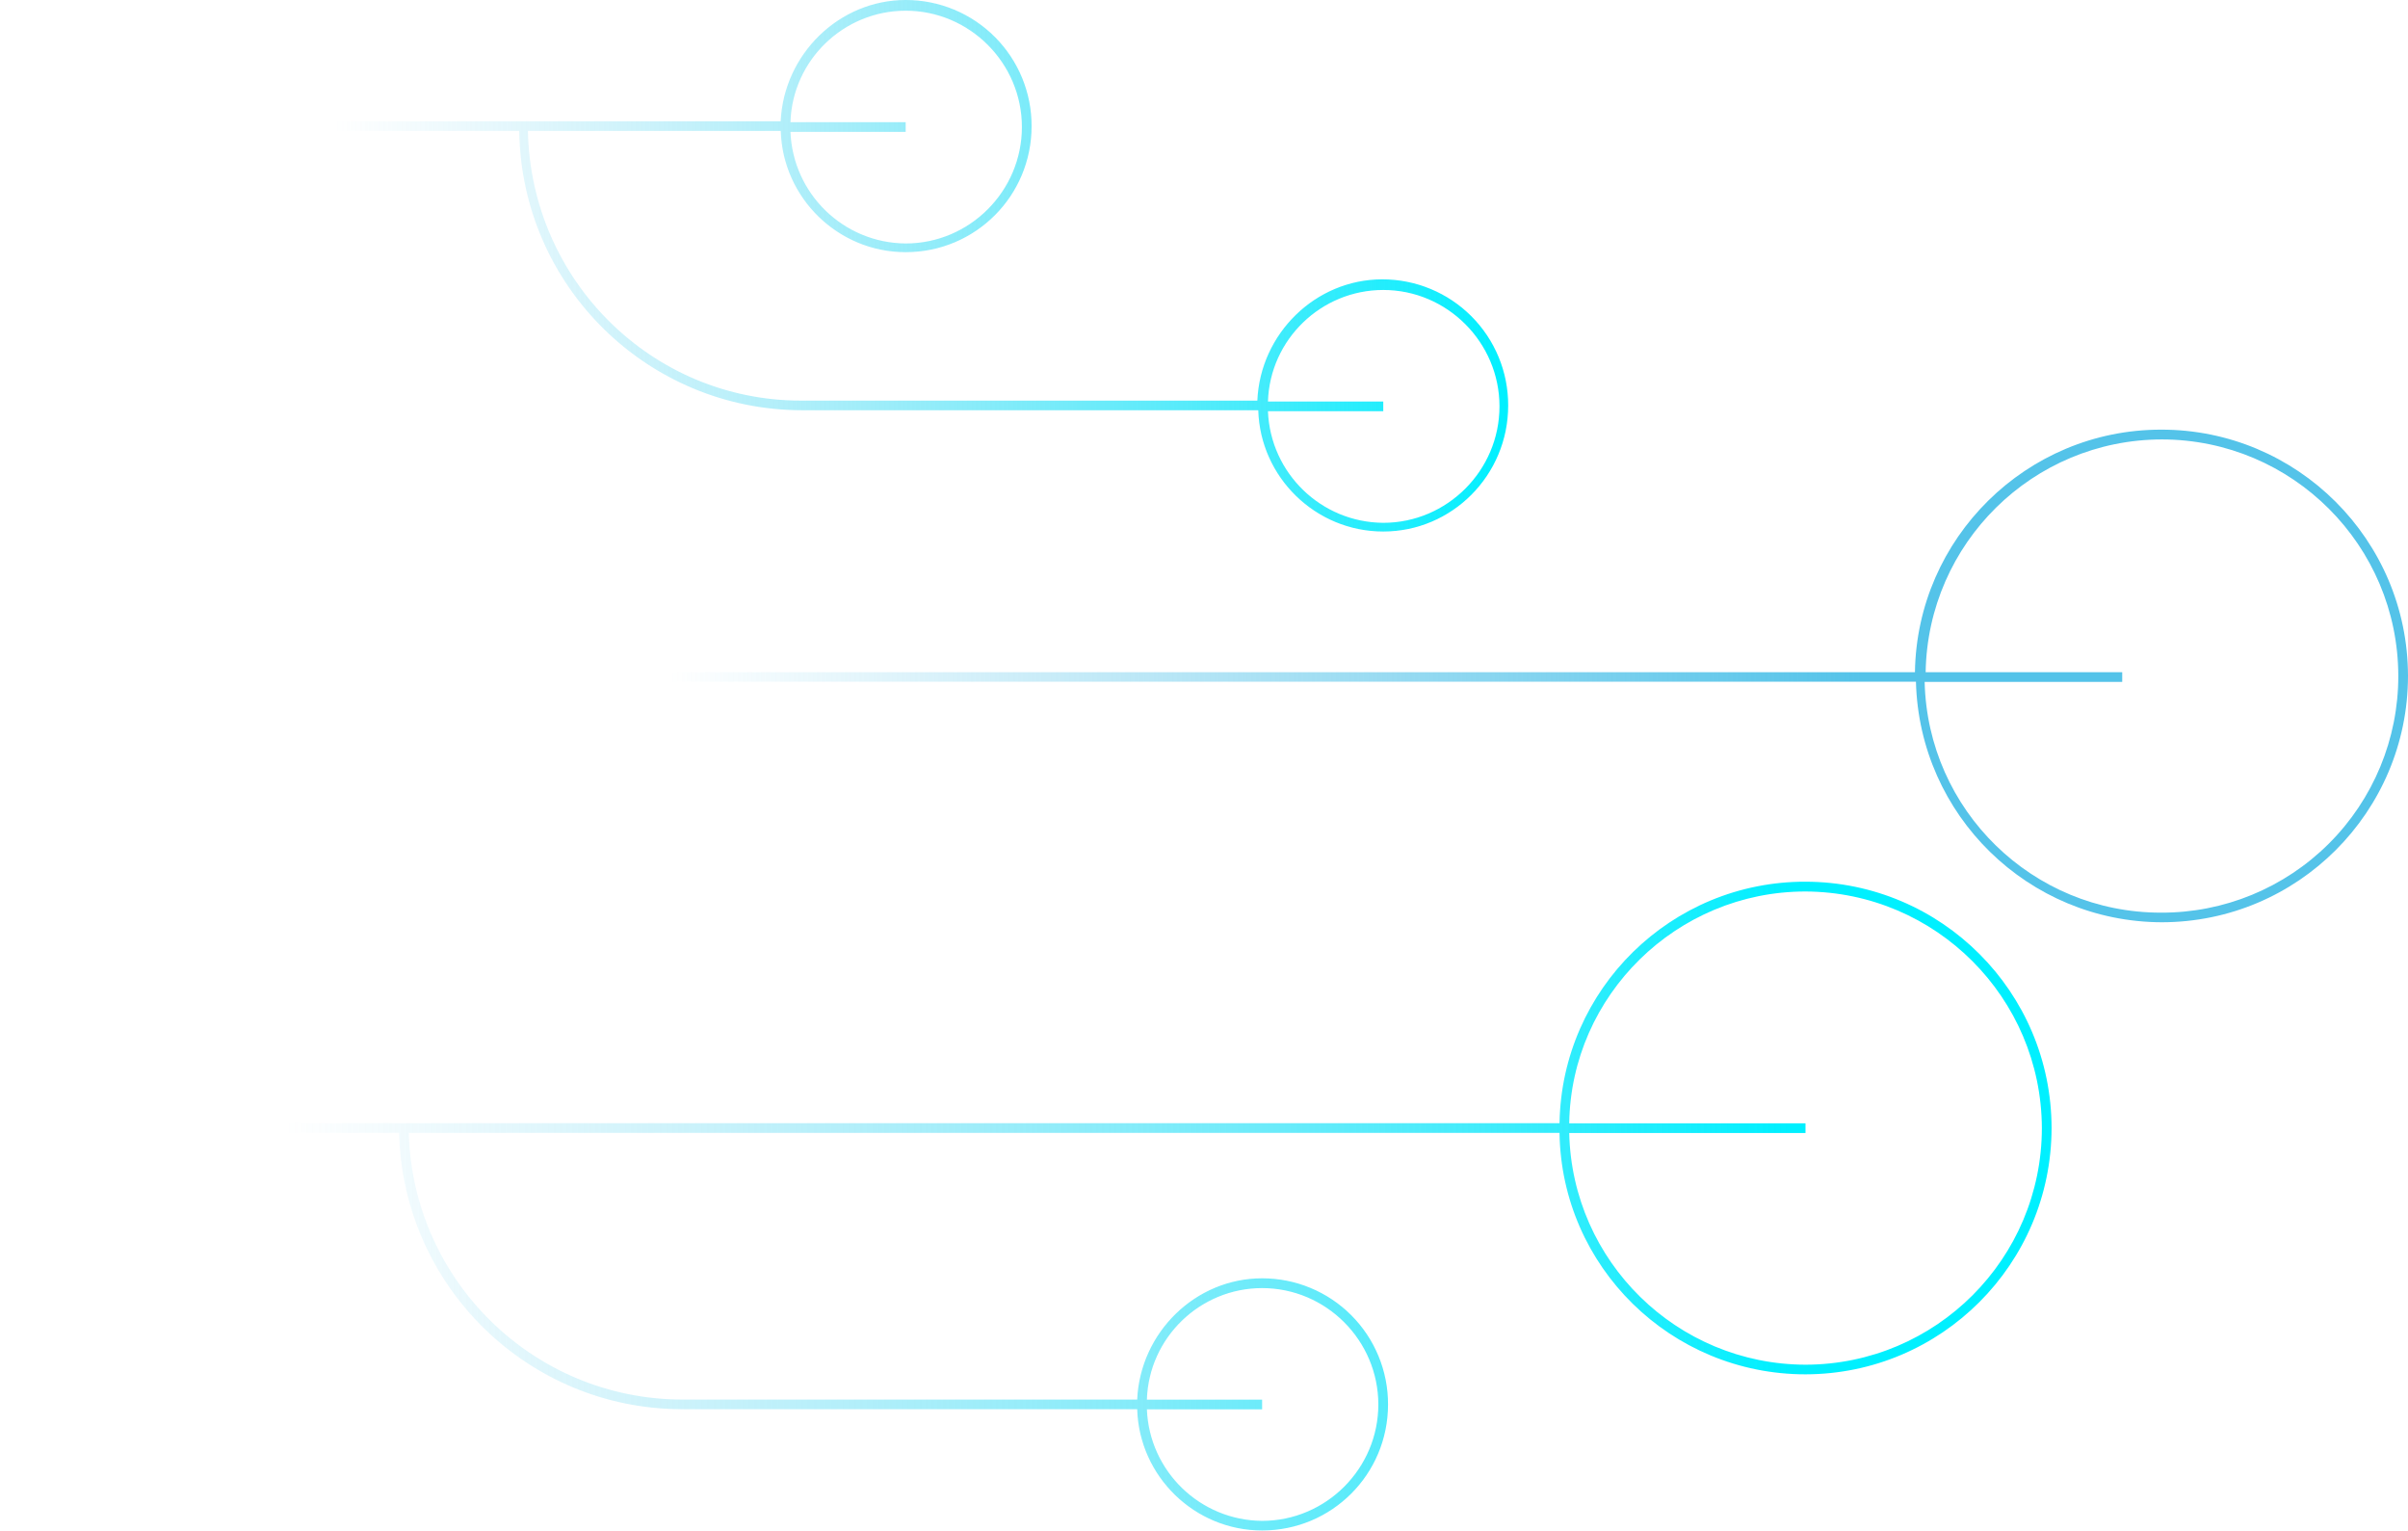
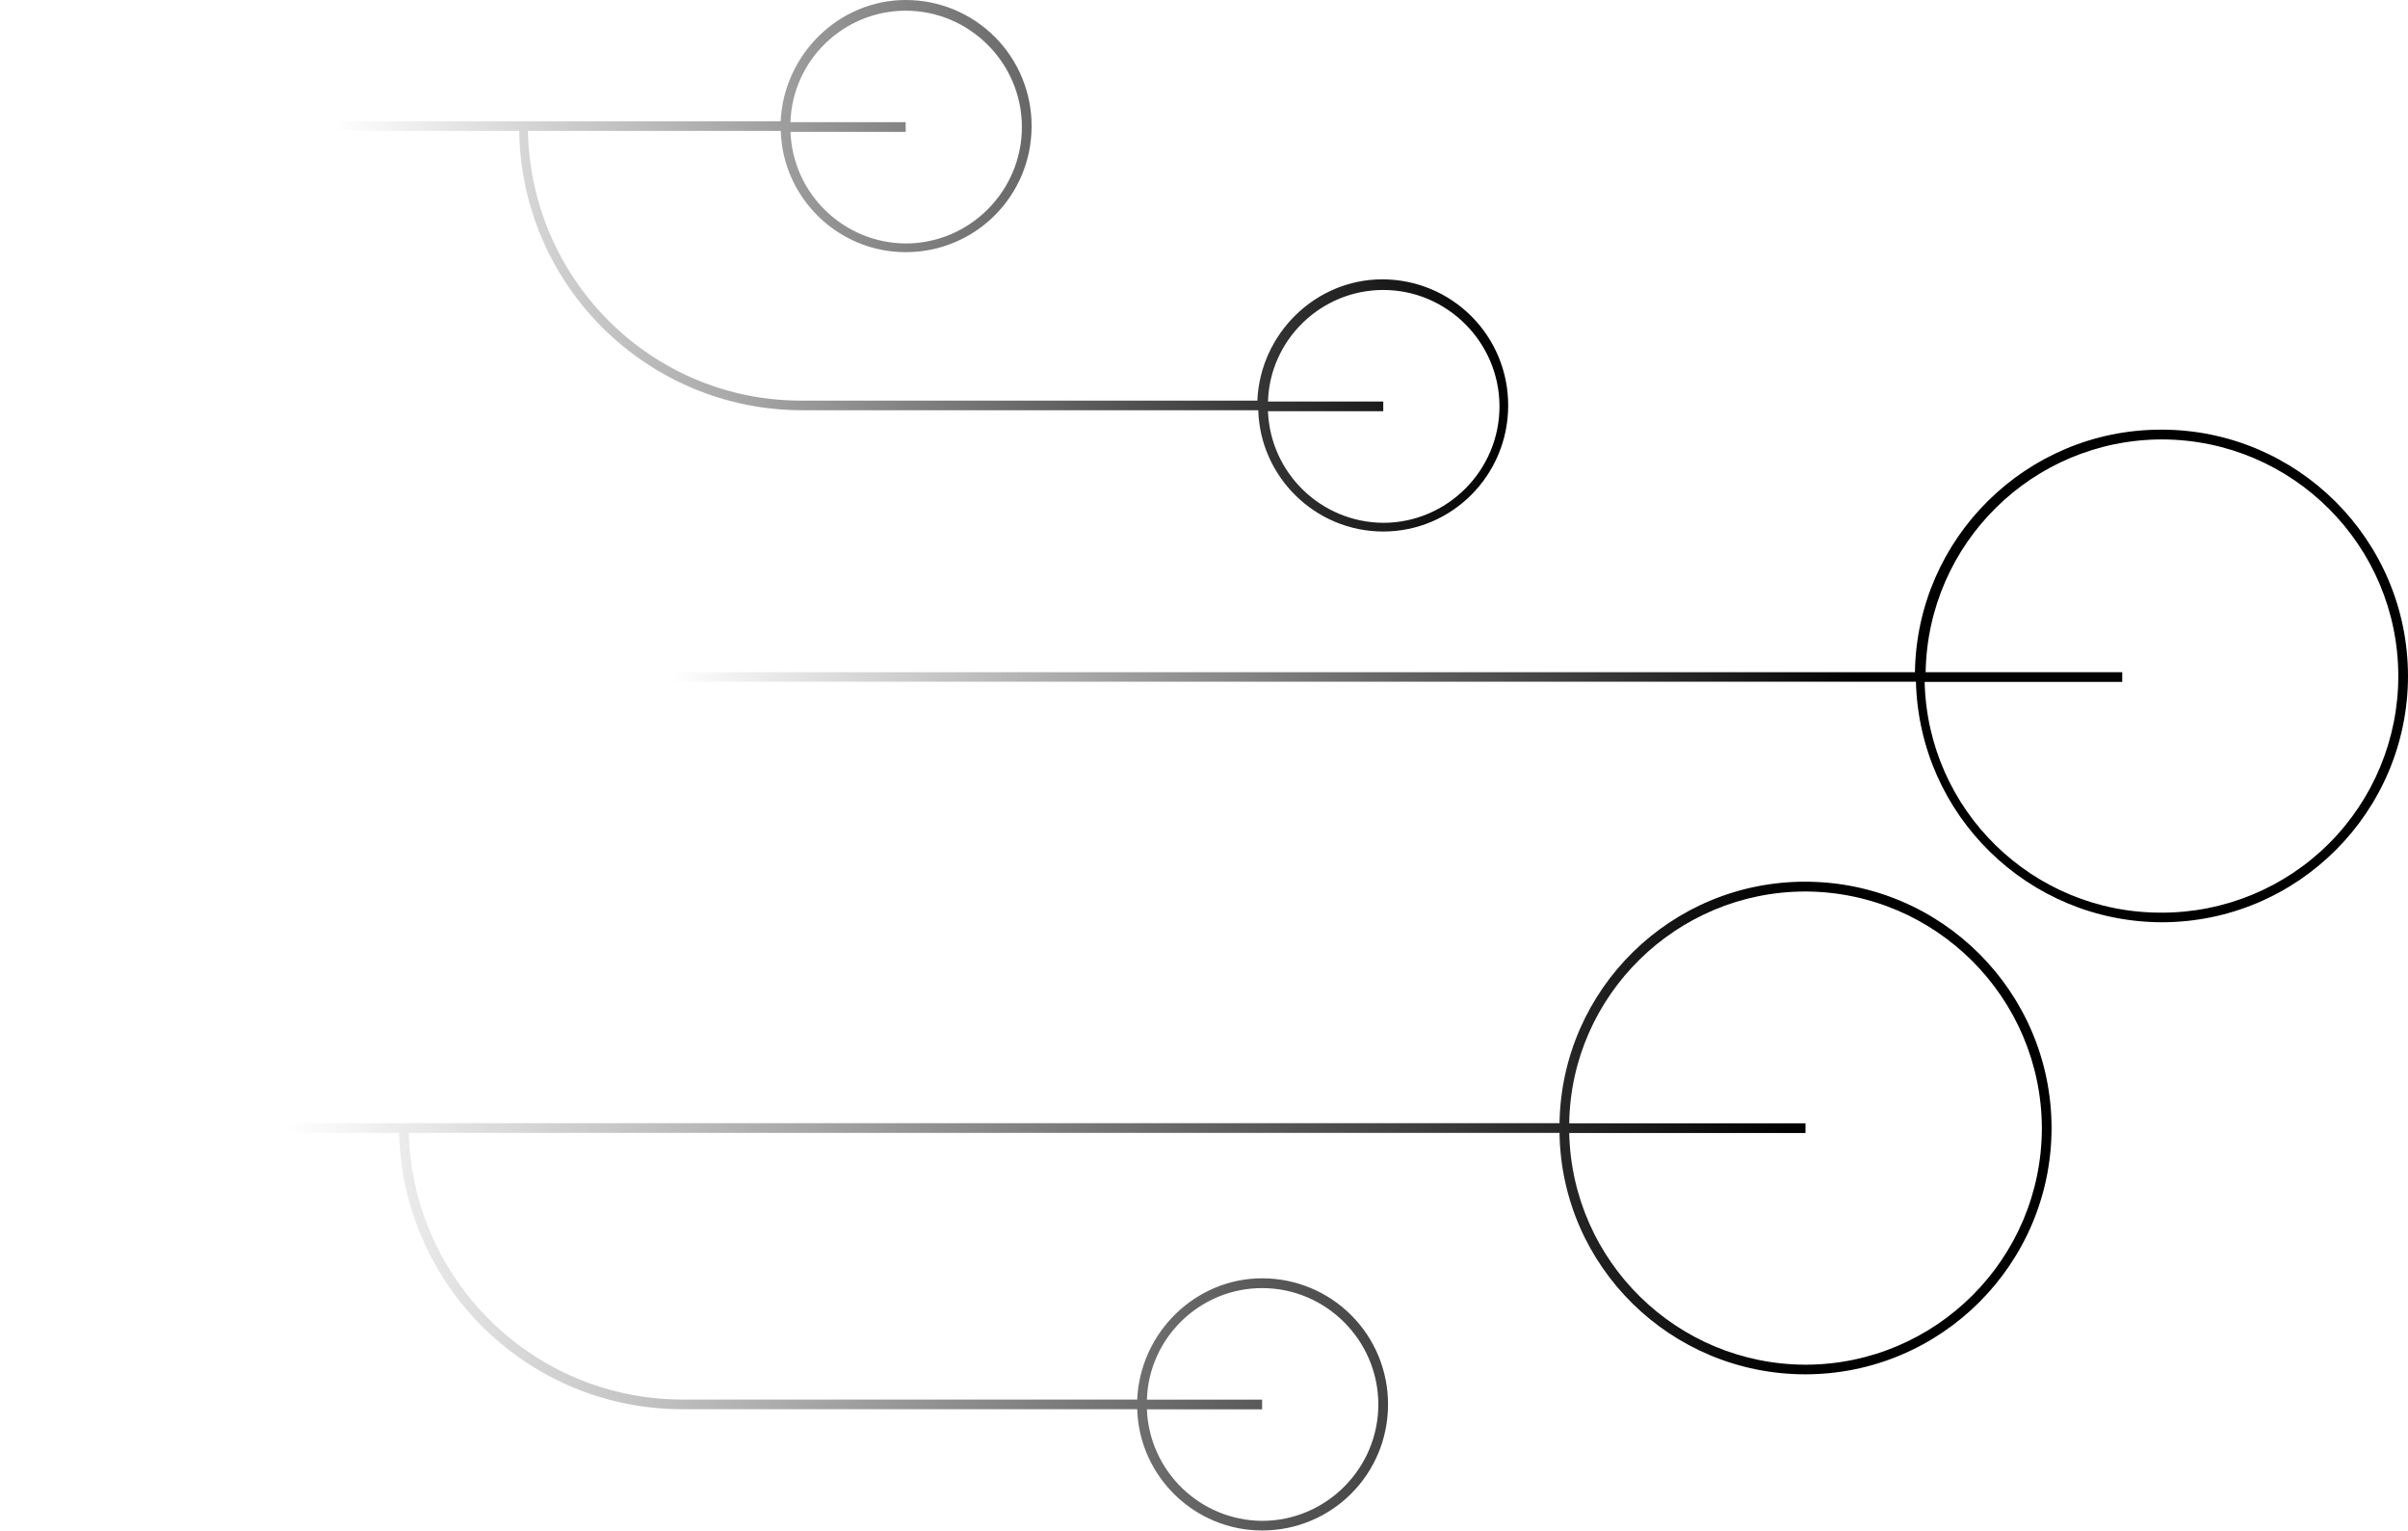
<svg xmlns="http://www.w3.org/2000/svg" viewBox="0 0 288 183" fill="none">
  <path d="M58.97 29C58.74 12.98 45.64 0 29.54 0A29.5 29.5 0 0 0 0 29.46 29.48 29.48 0 0 0 29.43 58.9a29.5 29.5 0 0 0 29.42-28.76H288V29H58.97zm-1.16 1.15a28.25 28.25 0 0 1-28.27 27.6 28.27 28.27 0 0 1-28.38-28.3A28.32 28.32 0 0 1 29.43 1.17a28.3 28.3 0 0 1 28.26 27.83H34.18v1.16H57.8z" transform="matrix(-1 0 0 1 288 51.37)" fill="url(#paint0_linear)" />
  <path d="M29.43 0A29.48 29.48 0 0 0 0 29.46 29.48 29.48 0 0 0 29.43 58.9c16.1 0 29.19-12.87 29.42-28.87h137.63a32.79 32.79 0 0 1-32.67 31.89h-54.45c-.35-8-6.95-14.5-14.94-14.5a15.04 15.04 0 0 0-15.06 15.08c0 8.35 6.72 15.07 15.06 15.07 8.1 0 14.71-6.5 14.94-14.5h54.45a33.87 33.87 0 0 0 33.83-33.04h47.73v-1.16H58.85A29.36 29.36 0 0 0 29.43 0zm28.26 30.04a28.35 28.35 0 0 1-28.26 27.71 28.32 28.32 0 0 1-28.27-28.3A28.4 28.4 0 0 1 29.43 1.17c15.4 0 28.03 12.4 28.26 27.72H29.43v1.16h28.26zm50.51 33.05a13.89 13.89 0 0 1-13.78 13.33c-7.65 0-13.9-6.26-13.9-13.91 0-7.66 6.25-13.92 13.9-13.92 7.41 0 13.55 5.92 13.78 13.34H94.42v1.16h13.78z" transform="matrix(-1 0 0 1 245.37 105.42)" fill="url(#paint1_linear)" />
  <path d="M14.94 63.55c8.11 0 14.72-6.5 14.95-14.5h54.56a33.86 33.86 0 0 0 33.83-33.4h61.63V14.5h-92.9C86.64 6.5 80.04 0 72.05 0A15.04 15.04 0 0 0 57 15.08c0 8.35 6.72 15.07 15.06 15.07 8.1 0 14.71-6.5 14.94-14.5h30.24c-.35 17.87-14.83 32.25-32.67 32.25H30c-.34-8-6.95-14.5-14.94-14.5A15.04 15.04 0 0 0 0 48.48c0 8.35 6.72 15.07 14.94 15.07zm70.9-47.78a13.89 13.89 0 0 1-13.78 13.34c-7.65 0-13.9-6.26-13.9-13.92 0-7.65 6.25-13.91 13.9-13.91 7.41 0 13.55 5.91 13.78 13.33H72.06v1.16h13.78zm-70.9 18.9c7.42 0 13.56 5.92 13.79 13.34H14.94v1.16h13.79a13.89 13.89 0 0 1-13.79 13.34c-7.64 0-13.9-6.26-13.9-13.92 0-7.65 6.26-13.92 13.9-13.92z" transform="matrix(-1 0 0 1 180.38 0)" fill="url(#paint2_linear)" />
  <defs>
    <linearGradient id="paint0_linear" x2="1" gradientUnits="userSpaceOnUse" gradientTransform="matrix(141.335 0 0 692.375 66.03 -316.38)">
-       <stop stop-color="#54C3E9" />
-       <stop offset="1" stop-color="#54C3E9" stop-opacity="0" />
+       <stop stopColor="#54C3E9" />
+       <stop offset="1" stopColor="#54C3E9" stop-opacity="0" />
    </linearGradient>
    <linearGradient id="paint1_linear" x2="1" gradientUnits="userSpaceOnUse" gradientTransform="matrix(179.566 0 0 569.083 31.51 -246.16)">
-       <stop stop-color="#00F0FF" />
-       <stop offset="1" stop-color="#54C3E9" stop-opacity="0" />
+       <stop stopColor="#00F0FF" />
+       <stop offset="1" stopColor="#54C3E9" stop-opacity="0" />
    </linearGradient>
    <linearGradient id="paint2_linear" x2="1" gradientUnits="userSpaceOnUse" gradientTransform="matrix(154.079 0 0 437.106 .12 -218.55)">
-       <stop stop-color="#00F0FF" />
-       <stop offset=".91" stop-color="#54C3E9" stop-opacity="0" />
+       <stop stopColor="#00F0FF" />
+       <stop offset=".91" stopColor="#54C3E9" stop-opacity="0" />
    </linearGradient>
  </defs>
</svg>
